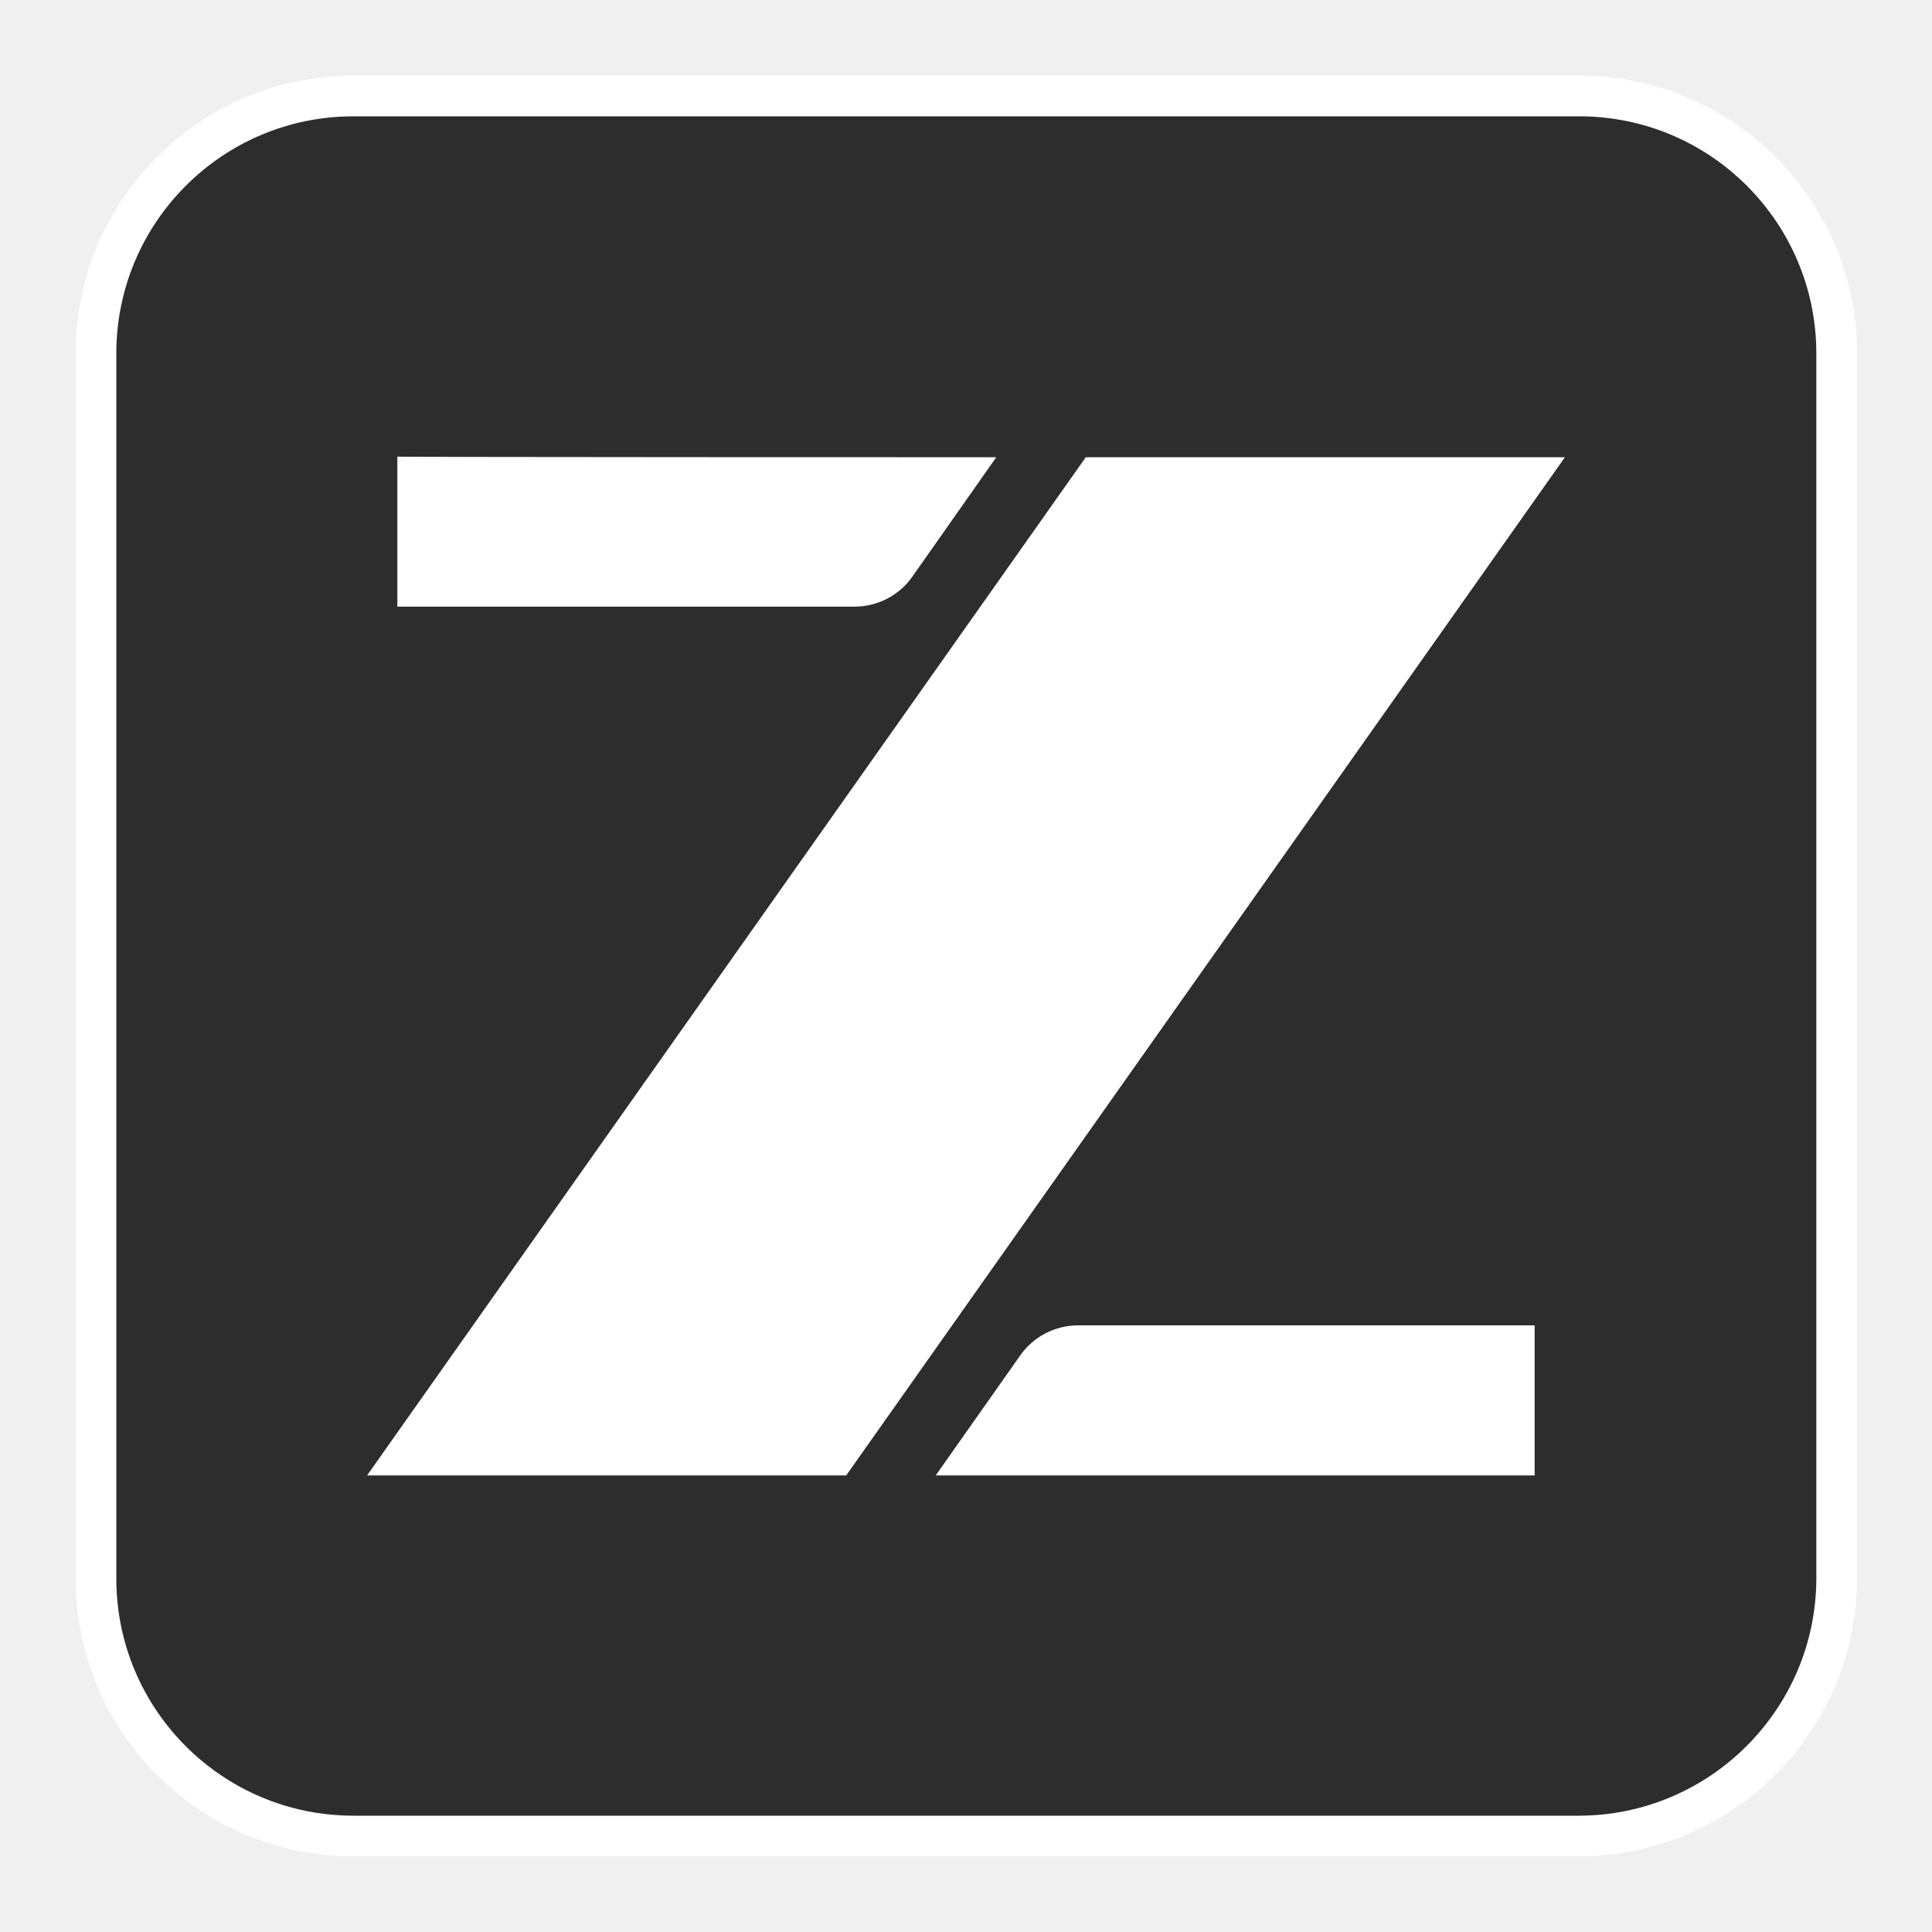
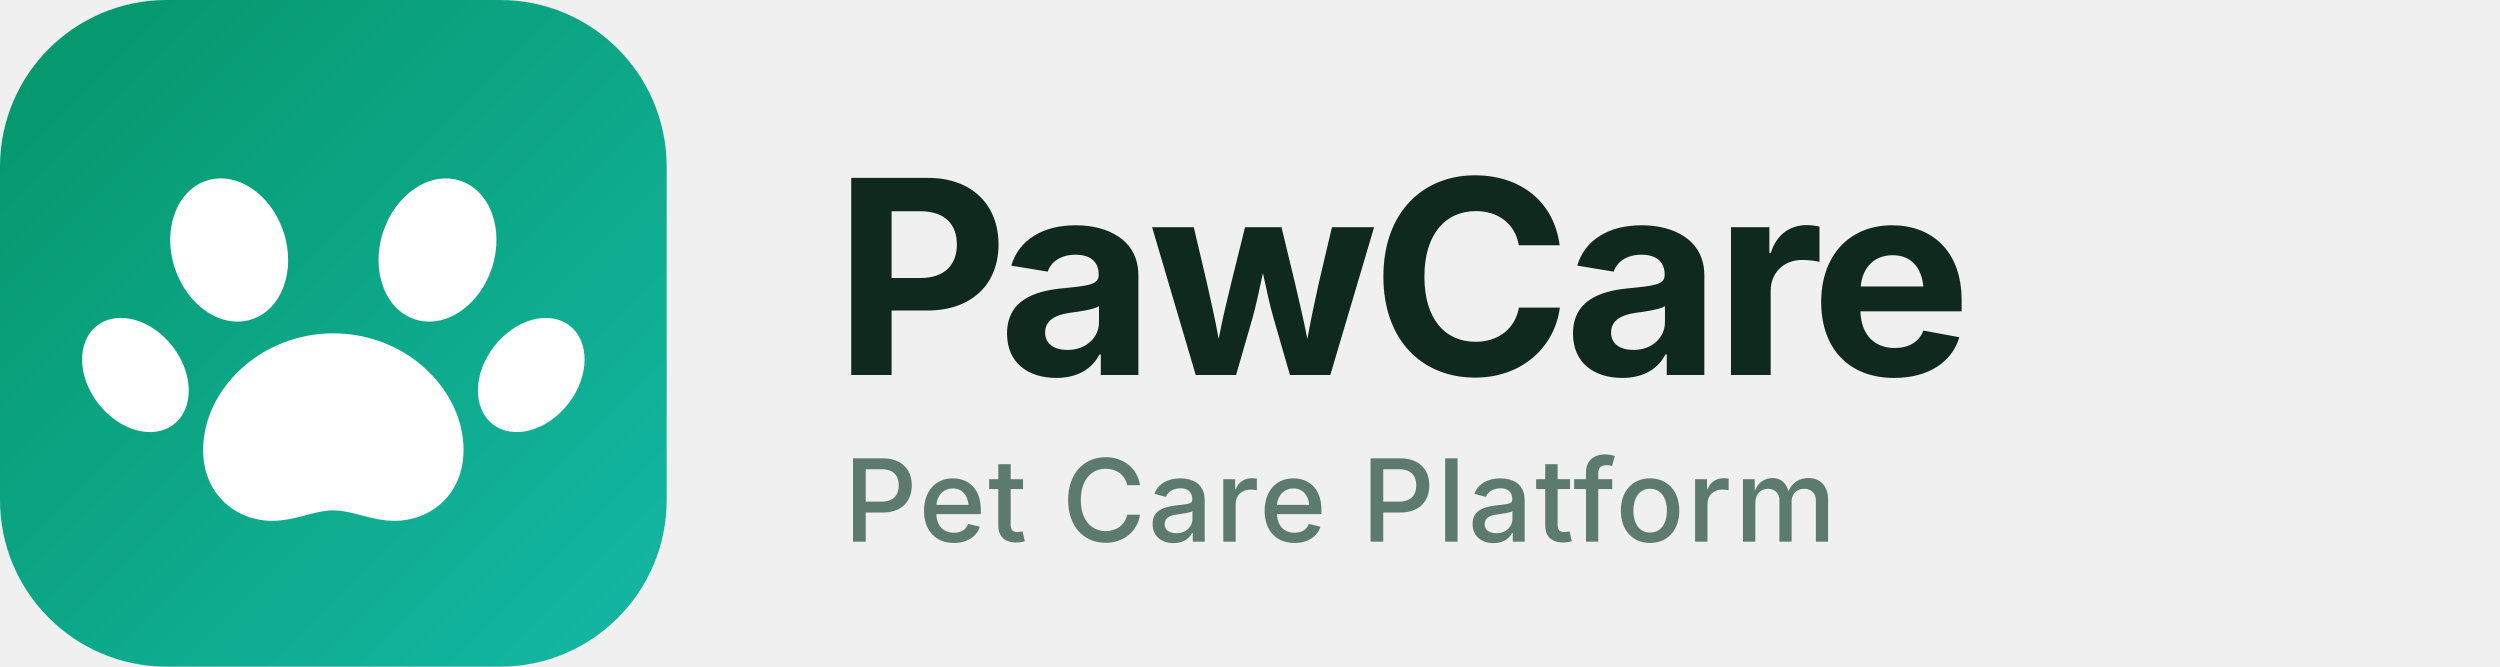
- <svg xmlns="http://www.w3.org/2000/svg" version="1.1" x="0px" y="0px" viewBox="0 0 30 30" style="enable-background:new 0 0 30 30;" xml:space="preserve">
+ <svg xmlns="http://www.w3.org/2000/svg" viewBox="0 0 240 64" role="img" aria-label="PawCare — Pet Care Platform">
  <defs>
-     <style type="text/css">
-     .st194{fill:#2D2D2D;stroke:#FFFFFF;stroke-width:0.632;stroke-miterlimit:10;}
-     .st23{fill:#FFFFFF;}
- 
-     .z-breathe {
-       animation: breathe 2.5s ease-in-out infinite;
-     }
- 
-     @keyframes breathe {
-       0%, 100% { opacity: 0.7; }
-       50% { opacity: 1; }
-     }
-   </style>
+     <linearGradient id="pawcareLockup" x1="0" y1="0" x2="1" y2="1">
+       <stop offset="0%" stop-color="#059669" />
+       <stop offset="100%" stop-color="#14b8a6" />
+     </linearGradient>
  </defs>
-   <g>
-     <path class="st194" d="M24.51,28.51H5.49c-2.21,0-4-1.79-4-4V5.49c0-2.21,1.79-4,4-4h19.03c2.21,0,4,1.79,4,4v19.03     C28.51,26.72,26.72,28.51,24.51,28.51z" />
-     <g class="z-breathe">
-       <path class="st23" d="M15.47,7.1l-1.3,1.85c-0.2,0.29-0.54,0.47-0.9,0.47h-7.1V7.09C6.16,7.1,15.47,7.1,15.47,7.1z" />
-       <polygon class="st23" points="24.3,7.1 13.14,22.91 5.7,22.91 16.86,7.1" />
-       <path class="st23" d="M14.53,22.91l1.31-1.86c0.2-0.29,0.54-0.47,0.9-0.47h7.09v2.33H14.53z" />
-     </g>
+   <rect width="64" height="64" rx="16" fill="url(#pawcareLockup)" />
+   <g fill="#ffffff">
+     <ellipse cx="22" cy="24" rx="5.5" ry="7" transform="rotate(-18 22 24)" />
+     <ellipse cx="42" cy="24" rx="5.5" ry="7" transform="rotate(18 42 24)" />
+     <ellipse cx="13" cy="36" rx="4.5" ry="6" transform="rotate(-38 13 36)" />
+     <ellipse cx="51" cy="36" rx="4.5" ry="6" transform="rotate(38 51 36)" />
+     <path d="M32 32c7 0 12.5 5.4 12.5 11.2 0 4.3-3.2 6.8-6.6 6.8-2.3 0-4-1-5.9-1s-3.6 1-5.9 1c-3.4 0-6.6-2.5-6.6-6.8C19.5 37.4 25 32 32 32z" />
  </g>
+   <text x="80" y="36" font-family="Geist, ui-sans-serif, system-ui, -apple-system, 'Segoe UI', sans-serif" font-size="26" font-weight="700" letter-spacing="-0.7" fill="#0f291f">PawCare</text>
+   <text x="81" y="52" font-family="Geist, ui-sans-serif, system-ui, -apple-system, 'Segoe UI', sans-serif" font-size="11" font-weight="500" letter-spacing="0.2" fill="#5c7a6e">Pet Care Platform</text>
</svg>
